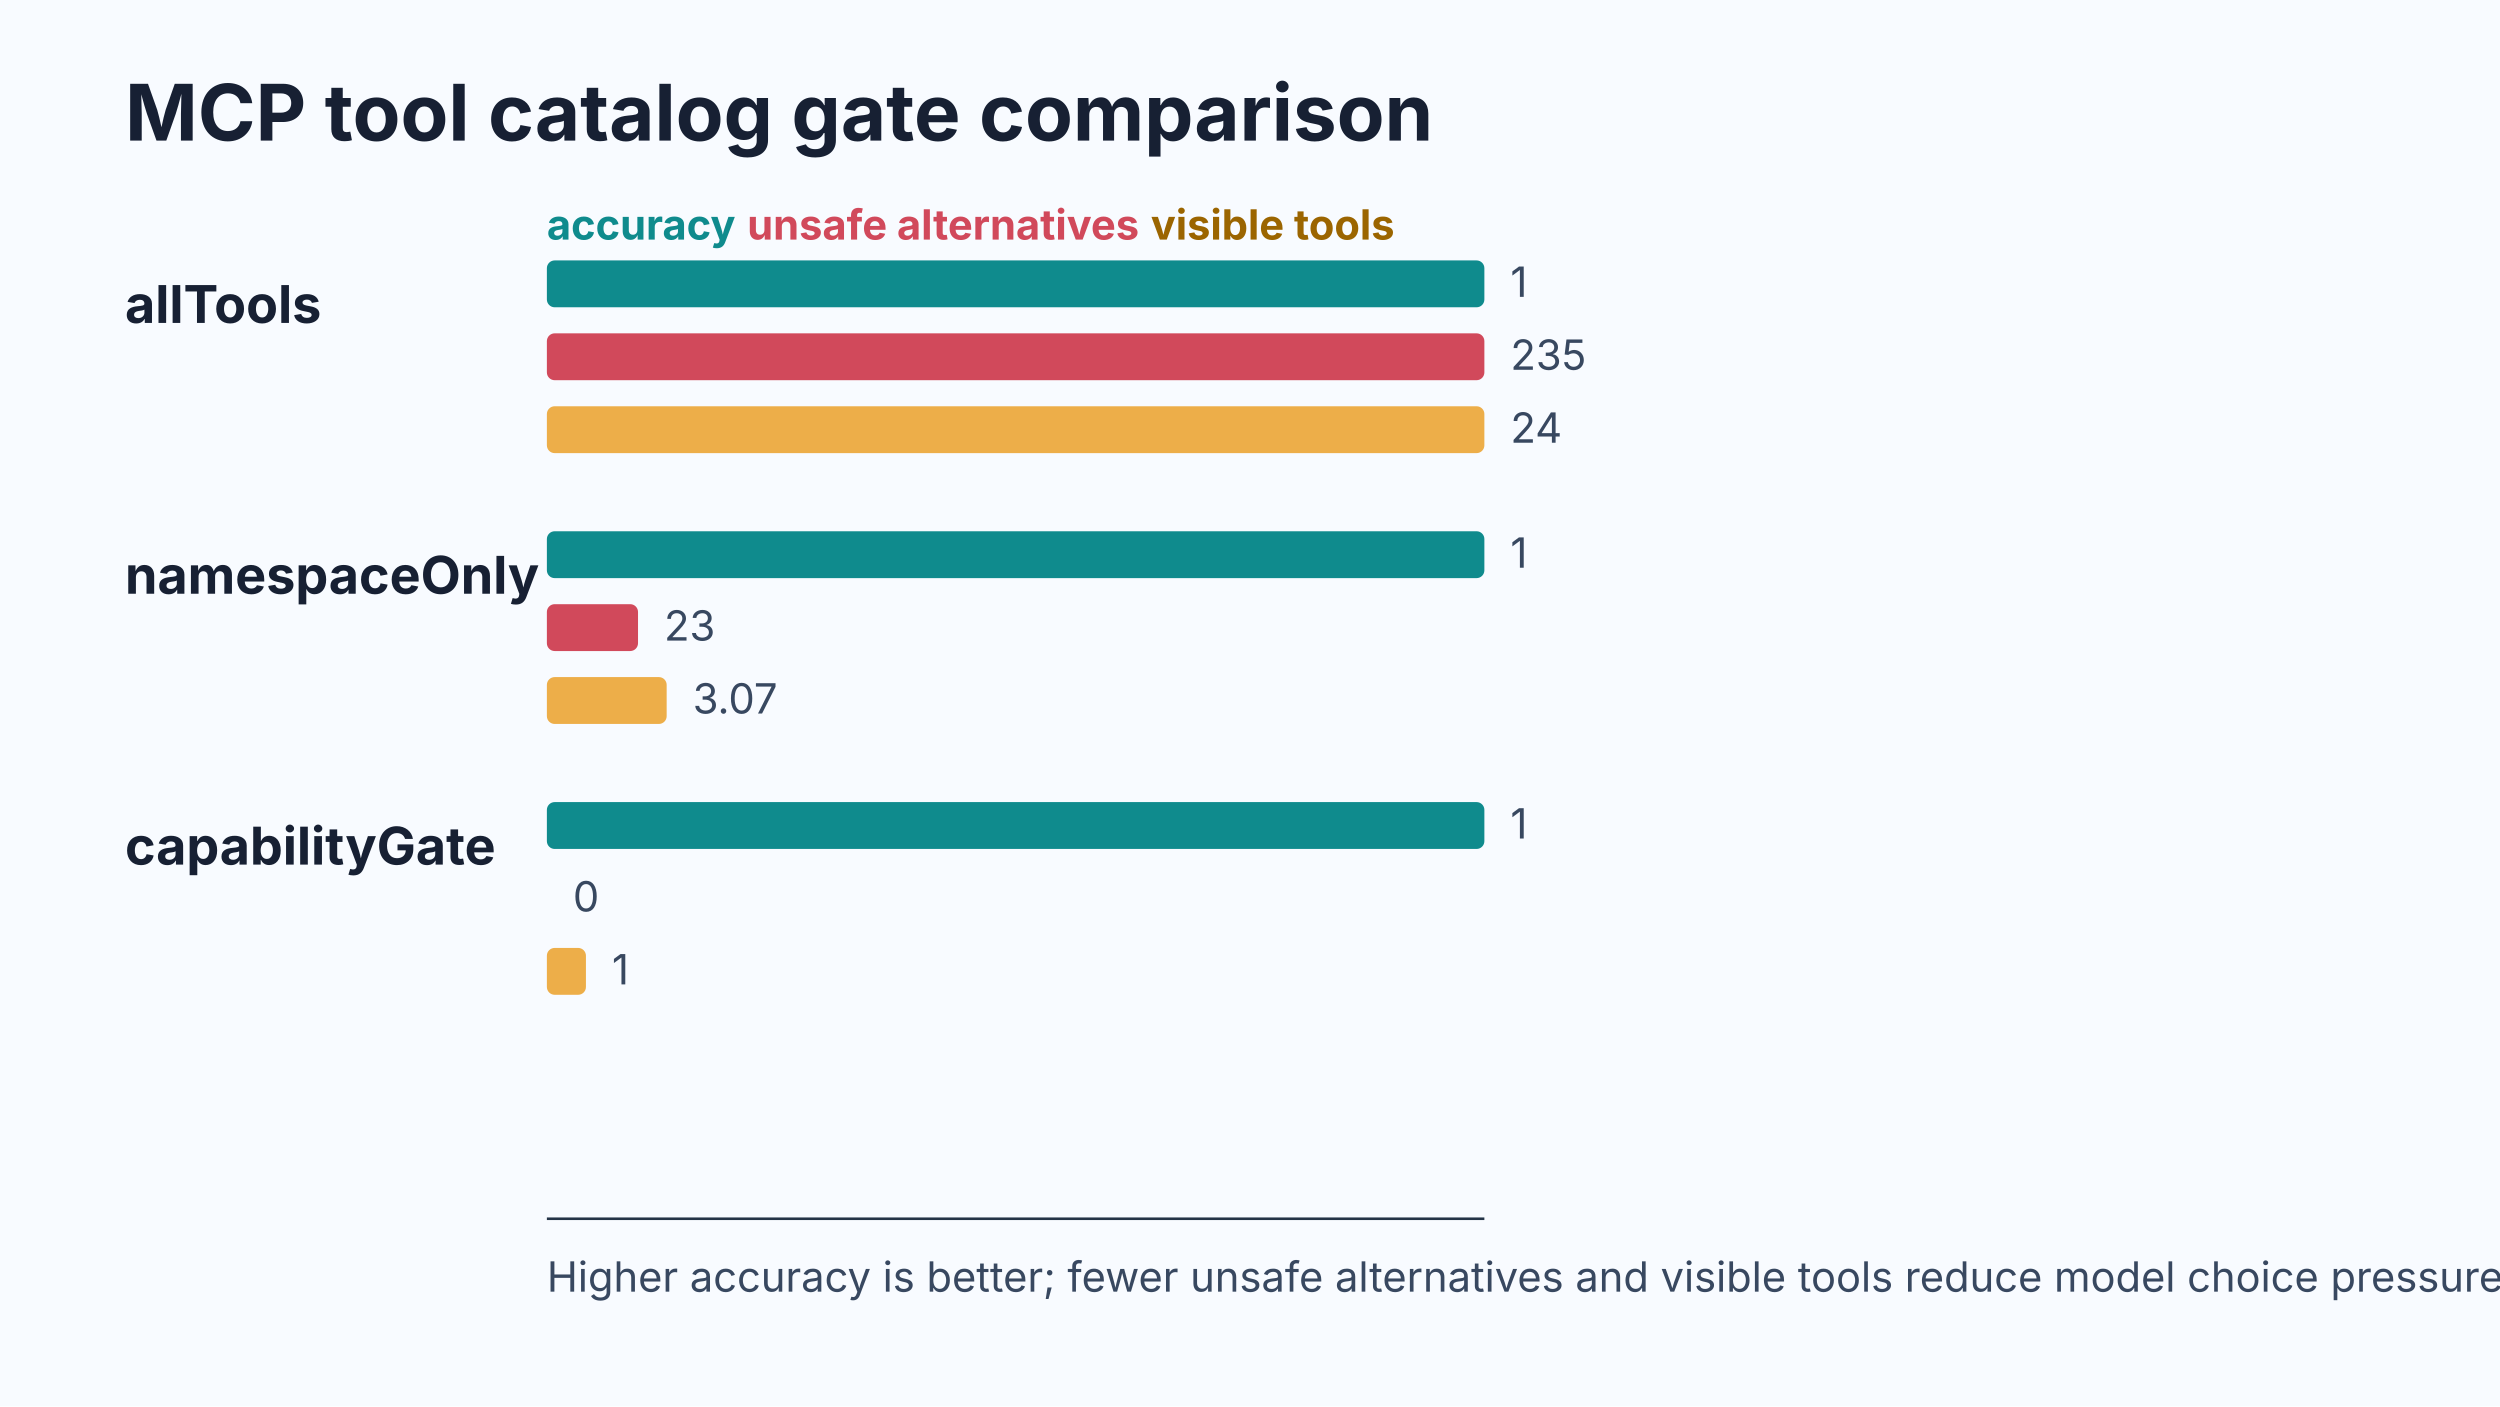
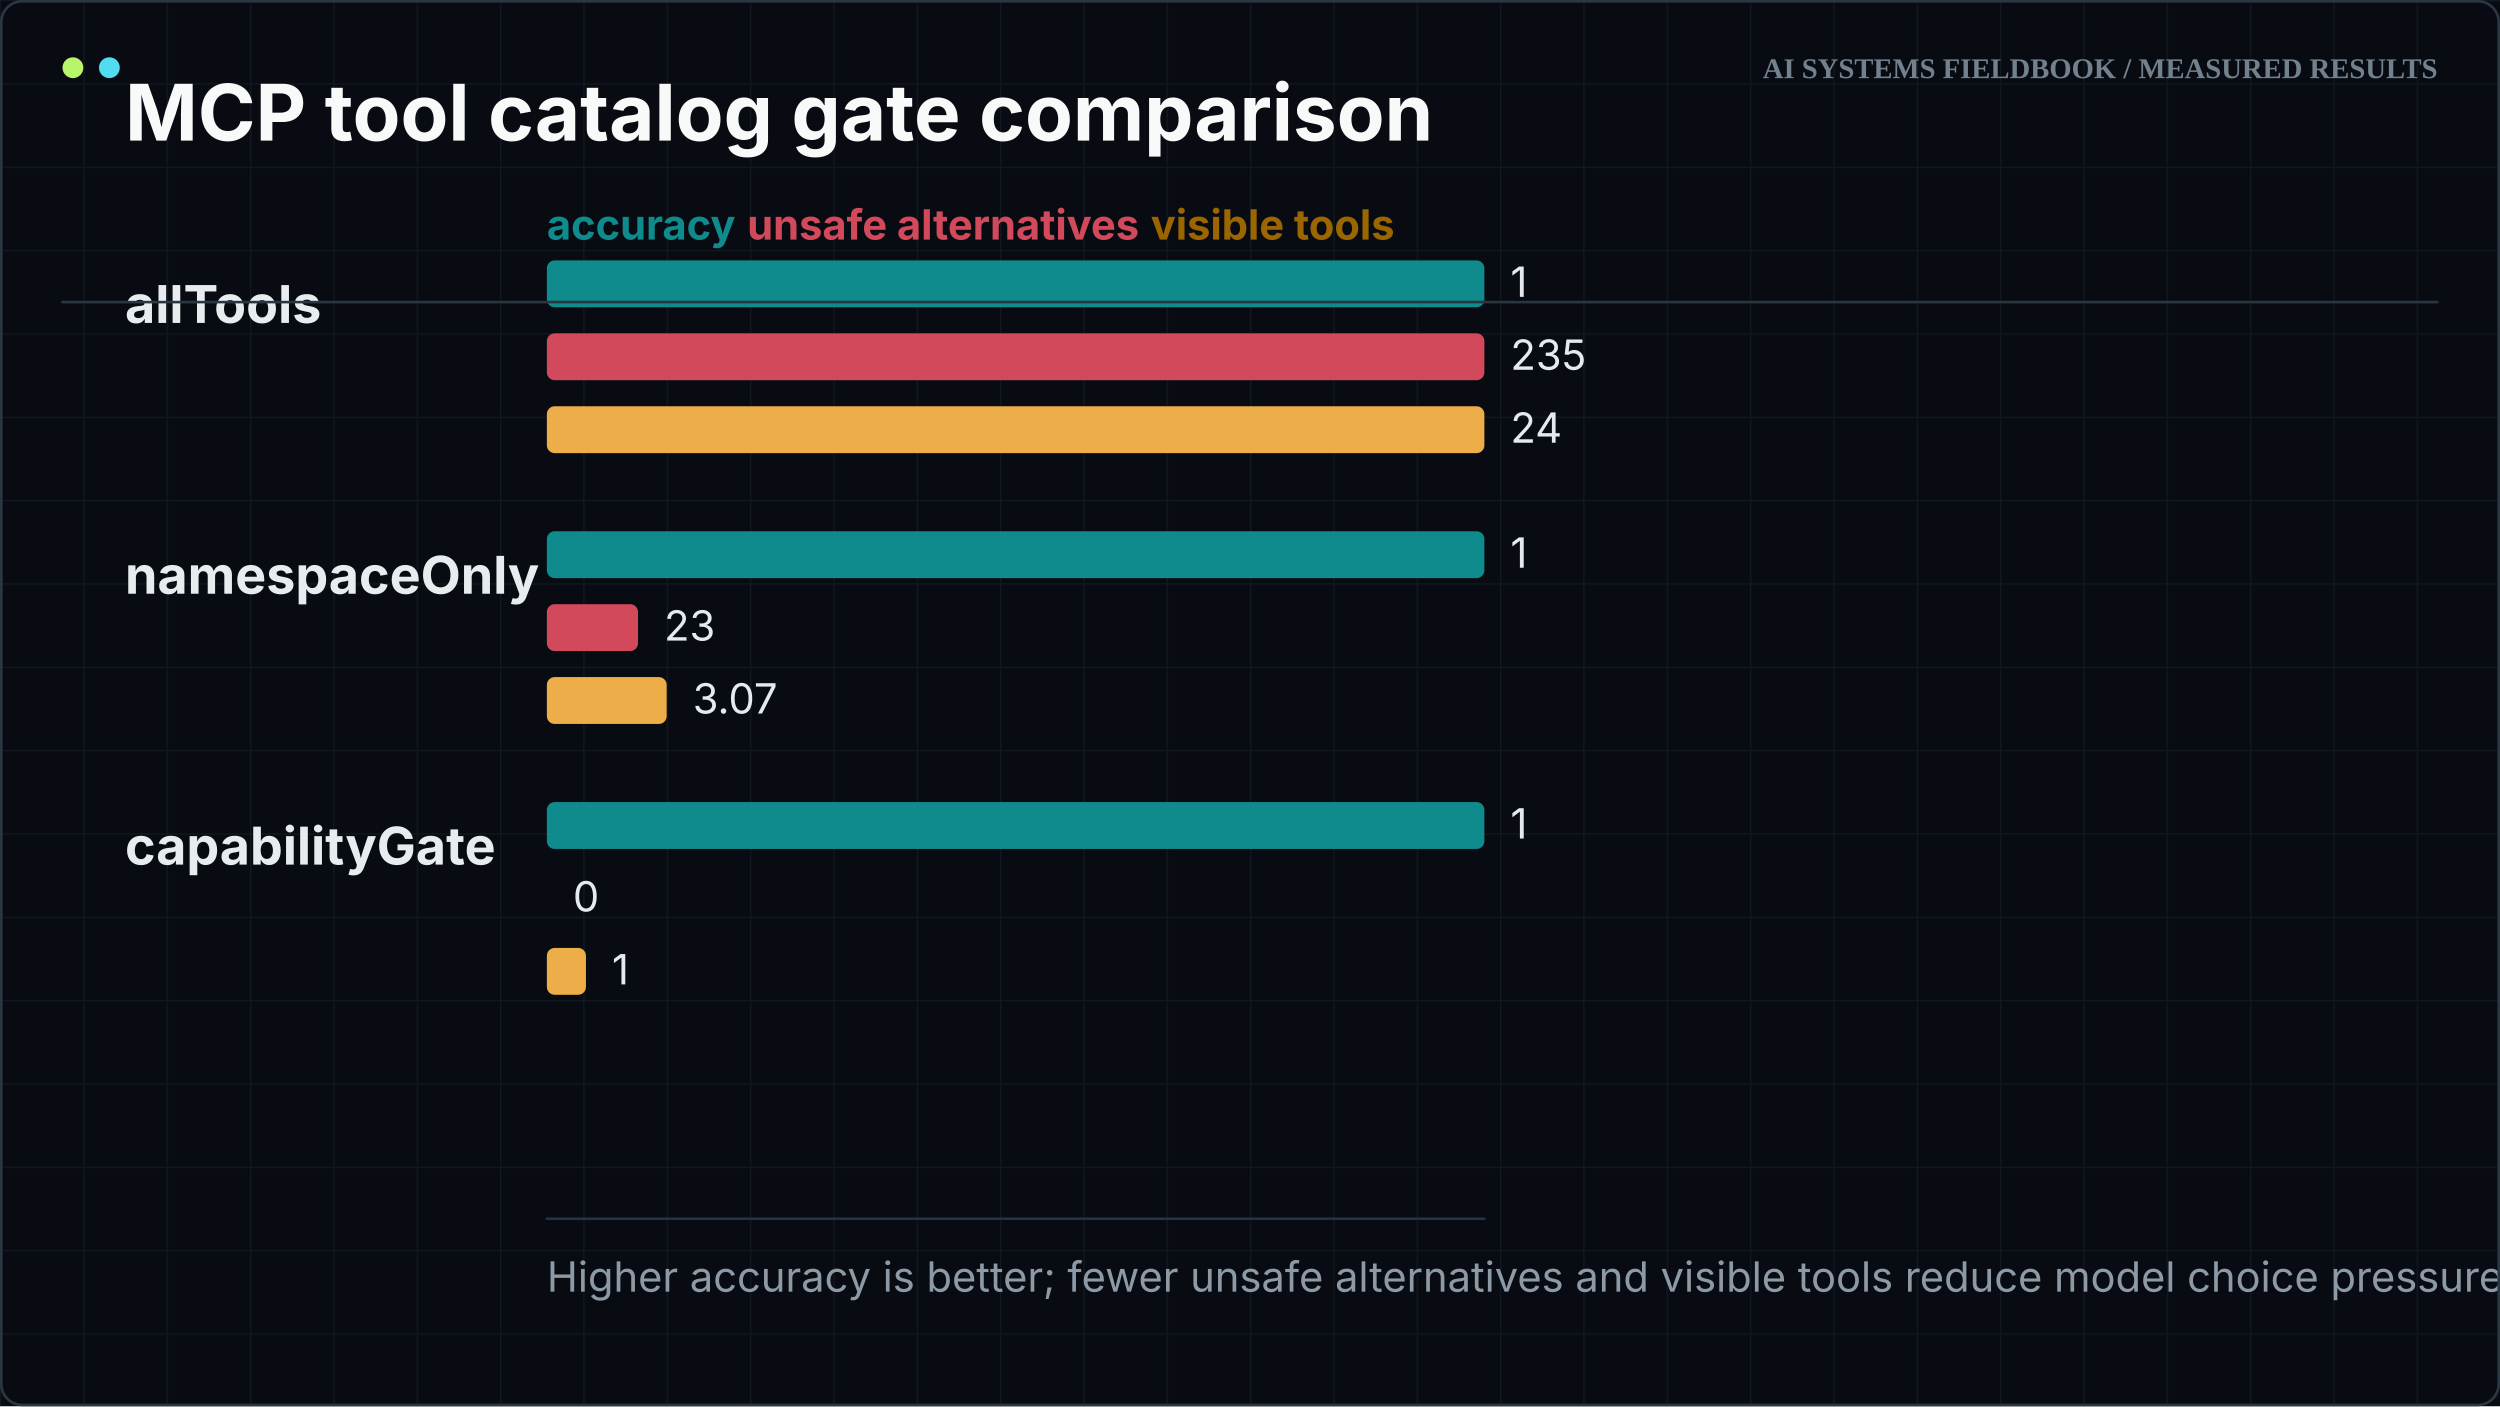
- <svg xmlns="http://www.w3.org/2000/svg" viewBox="0 0 960 540" role="img" aria-labelledby="title desc">
-   <rect width="960" height="540" fill="#f8fbff" />
+ <svg xmlns="http://www.w3.org/2000/svg" viewBox="0 0 960 540" role="img" aria-labelledby="title desc" data-visual-quality="publication" data-visual-system="fieldbook-v2" data-text-fit="bounded">
+   <defs id="fieldbook-v2-defs">
+     <pattern id="fieldbook-grid" width="32" height="32" patternUnits="userSpaceOnUse">
+       <path d="M 32 0 L 0 0 0 32" fill="none" stroke="#27323d" stroke-width="1" />
+     </pattern>
+   </defs>
+   <g aria-hidden="true" data-fieldbook-frame="background">
+     <rect width="960" height="540" fill="#080c12" />
+     <rect width="960" height="540" fill="url(#fieldbook-grid)" opacity="0.32" />
+   </g>
  <text x="48" y="54" class="title">MCP tool catalog gate comparison</text>
  <text x="210" y="92" class="legend">
    <tspan class="accuracyText">accuracy</tspan>
    <tspan class="unsafeText">unsafe alternatives</tspan>
    <tspan class="visibleText">visible tools</tspan>
  </text>
  <text x="48" y="124" class="label">allTools</text>
  <rect x="210" y="100" width="360" height="18" rx="3" class="accuracy" />
  <rect x="210" y="128" width="360" height="18" rx="3" class="unsafe" />
  <rect x="210" y="156" width="360" height="18" rx="3" class="visible" />
  <text x="580" y="114" class="value">1</text>
  <text x="580" y="142" class="value">235</text>
  <text x="580" y="170" class="value">24</text>
  <text x="48" y="228" class="label">namespaceOnly</text>
  <rect x="210" y="204" width="360" height="18" rx="3" class="accuracy" />
  <rect x="210" y="232" width="35" height="18" rx="3" class="unsafe" />
  <rect x="210" y="260" width="46" height="18" rx="3" class="visible" />
  <text x="580" y="218" class="value">1</text>
  <text x="255" y="246" class="value">23</text>
  <text x="266" y="274" class="value">3.07</text>
  <text x="48" y="332" class="label">capabilityGate</text>
  <rect x="210" y="308" width="360" height="18" rx="3" class="accuracy" />
  <rect x="210" y="336" width="0" height="18" rx="3" class="unsafe" />
  <rect x="210" y="364" width="15" height="18" rx="3" class="visible" />
  <text x="580" y="322" class="value">1</text>
  <text x="220" y="350" class="value">0</text>
  <text x="235" y="378" class="value">1</text>
  <line x1="210" y1="468" x2="570" y2="468" stroke="#243447" stroke-width="1" />
-   <text x="210" y="496" class="note">Higher accuracy is better; fewer unsafe alternatives and visible tools reduce model choice pressure.</text>
+   <text x="210" y="496" class="note" textLength="722" lengthAdjust="spacingAndGlyphs">Higher accuracy is better; fewer unsafe alternatives and visible tools reduce model choice pressure.</text>
  <style>
    .title { font: 700 30px system-ui, -apple-system, BlinkMacSystemFont, "Segoe UI", sans-serif; fill: #172033; }
    .label { font: 700 20px system-ui, -apple-system, BlinkMacSystemFont, "Segoe UI", sans-serif; fill: #172033; }
    .value, .legend, .note { font: 16px system-ui, -apple-system, BlinkMacSystemFont, "Segoe UI", sans-serif; fill: #384860; }
    .accuracy { fill: #0f8b8d; }
    .unsafe { fill: #d1495b; }
    .visible { fill: #edae49; }
    .accuracyText { fill: #0f8b8d; font-weight: 700; }
    .unsafeText { fill: #d1495b; font-weight: 700; }
    .visibleText { fill: #9b6500; font-weight: 700; }
  </style>
+   <style id="fieldbook-v2-theme">
+     text { fill: #e4eaed !important; font-family: Inter, system-ui, sans-serif !important; letter-spacing: 0; }
+     .title { fill: #f7faf9 !important; font-weight: 750 !important; }
+     .subtitle, .sub, .note, .axis, .legend, .body, .small { fill: #8d9aa6 !important; }
+     .label, .smallTitle, .metric, .headtext { fill: #e7edef !important; }
+     path, line, polyline { stroke-linecap: round; stroke-linejoin: round; }
+     .fieldbook-kicker { fill: #73818e !important; font-family: ui-monospace, SFMono-Regular, Consolas, monospace !important; font-size: 11px !important; font-weight: 750 !important; }
+   </style>
+   <g aria-hidden="true" data-fieldbook-frame="overlay">
+     <line x1="24" y1="116" x2="936" y2="116" stroke="#2a3641" stroke-width="1" />
+     <circle cx="28" cy="26" r="4" fill="#b8f56a" />
+     <circle cx="42" cy="26" r="4" fill="#52dcef" />
+     <text class="fieldbook-kicker" x="936" y="30" text-anchor="end">AI SYSTEMS FIELDBOOK / MEASURED RESULTS</text>
+     <rect x="0.5" y="0.5" width="959" height="539" rx="8" fill="none" stroke="#2b3742" stroke-width="1" />
+   </g>
</svg>
